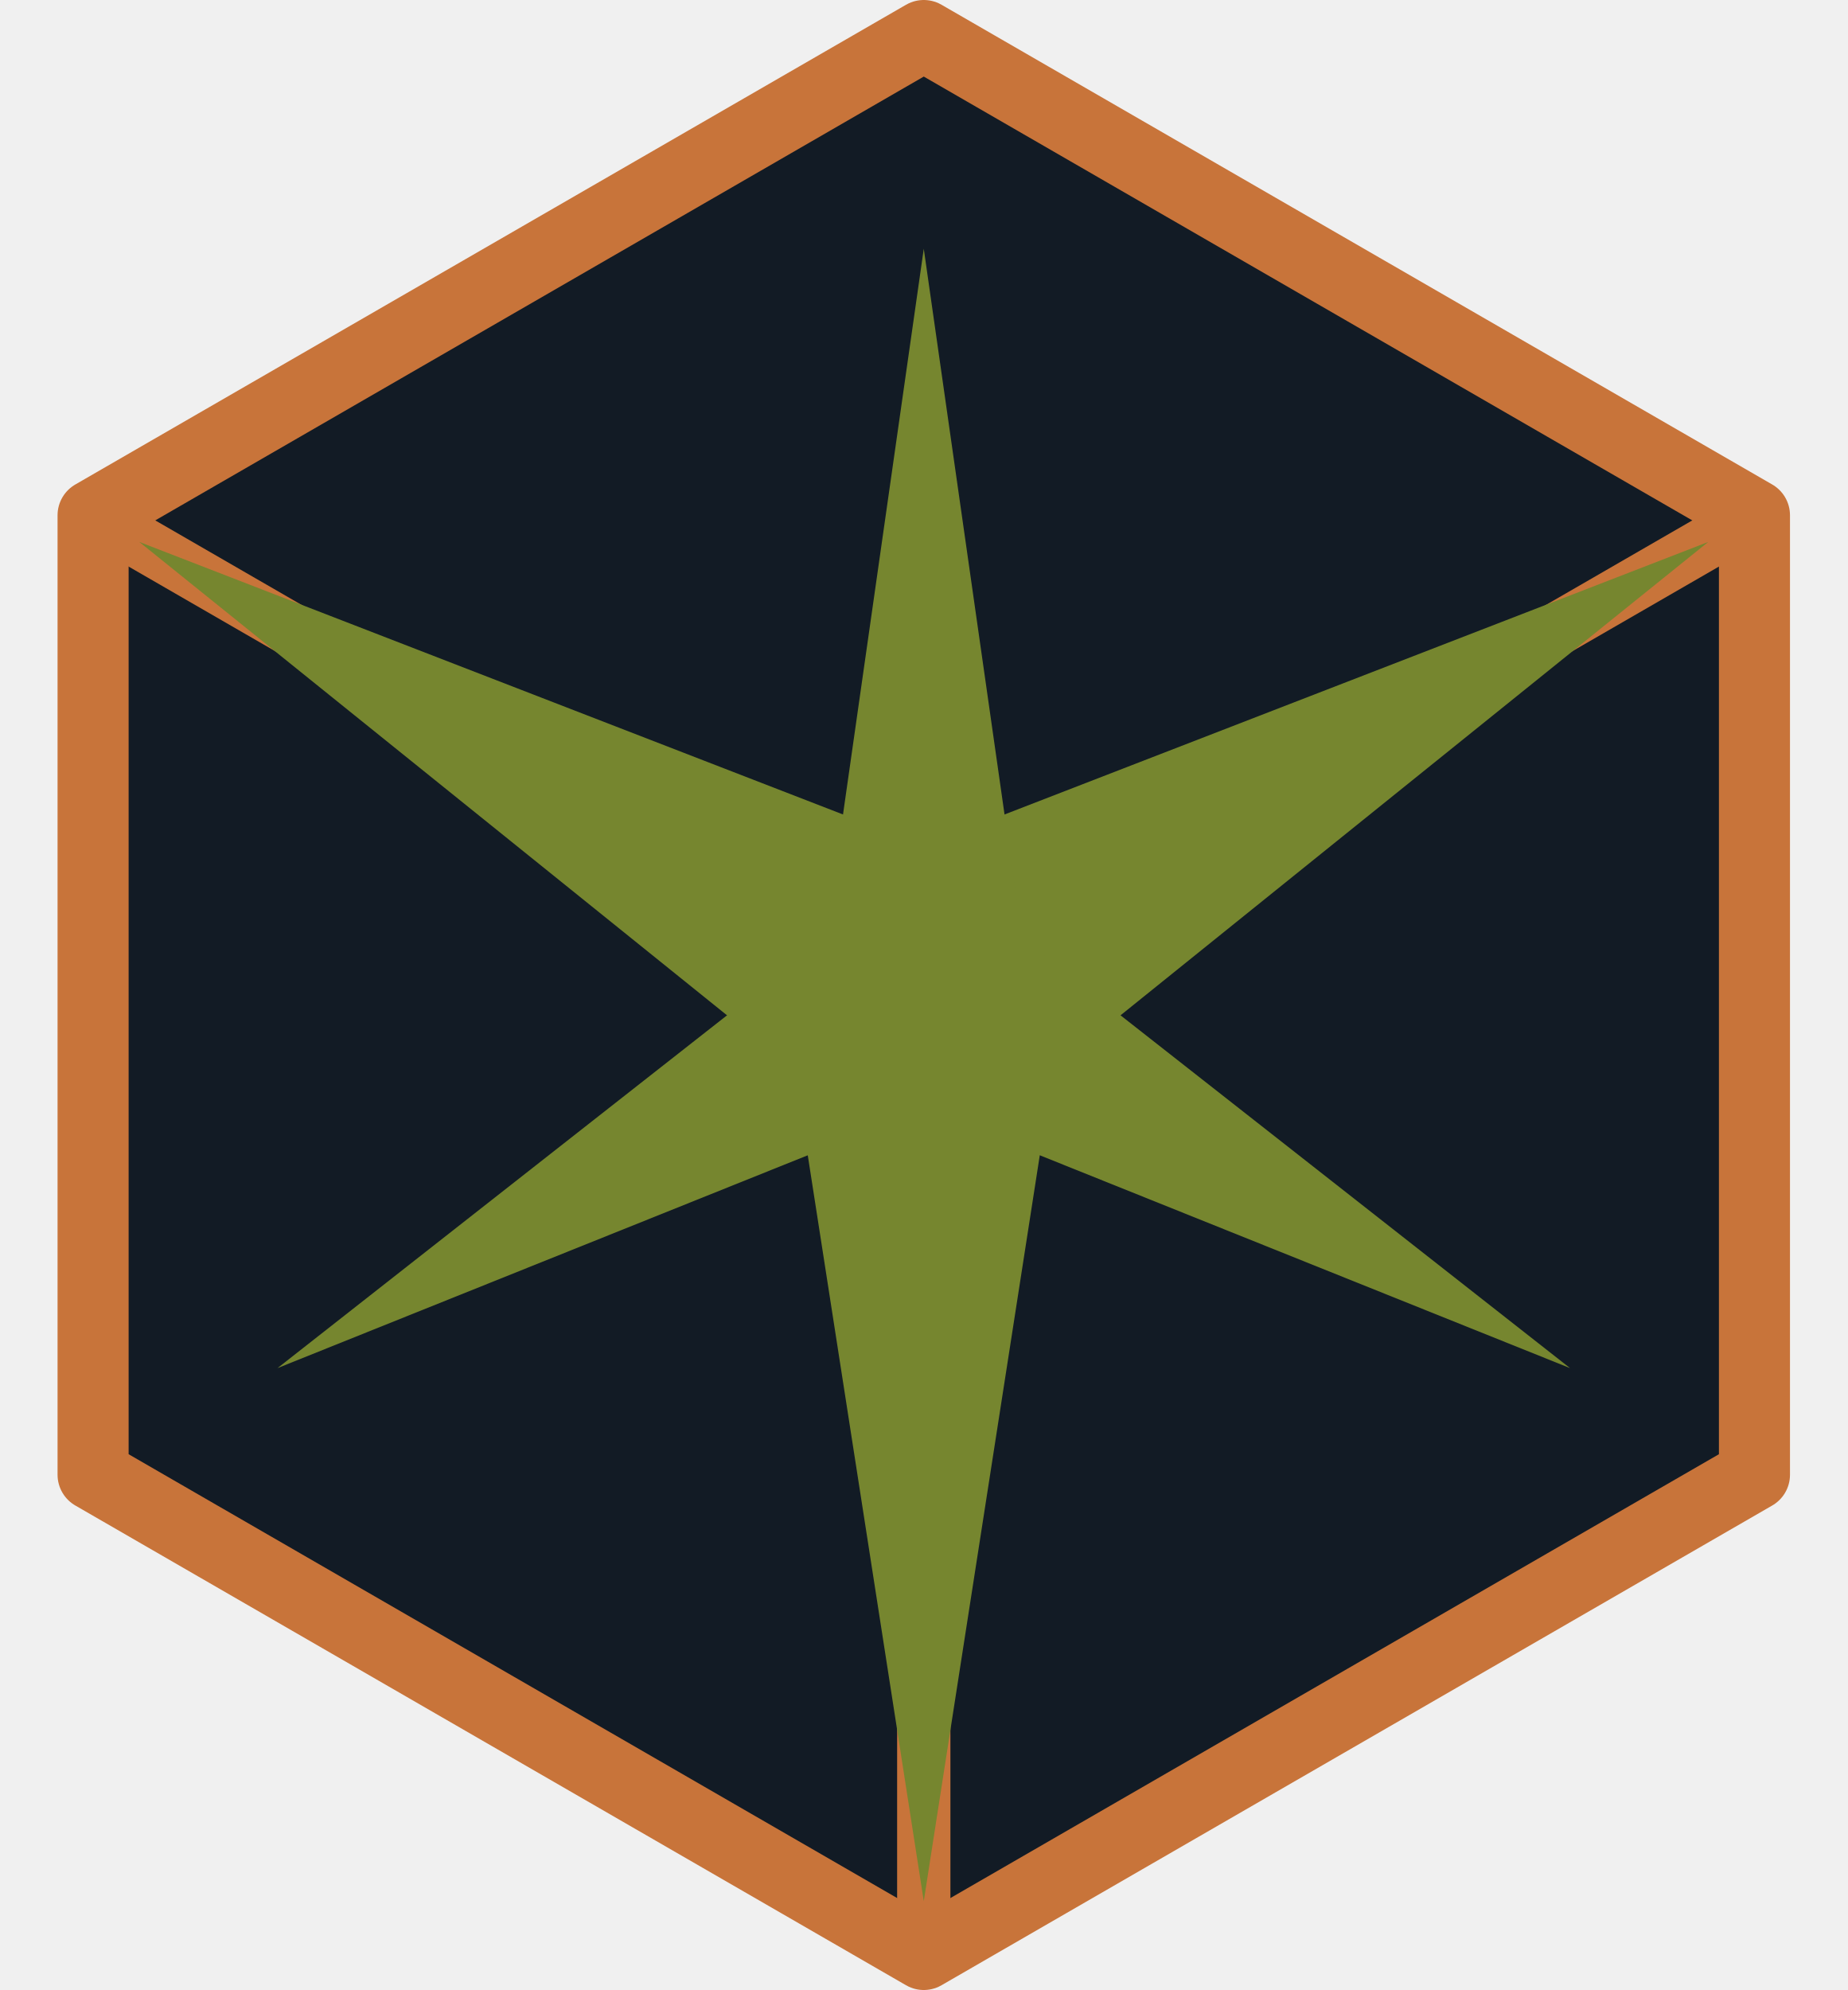
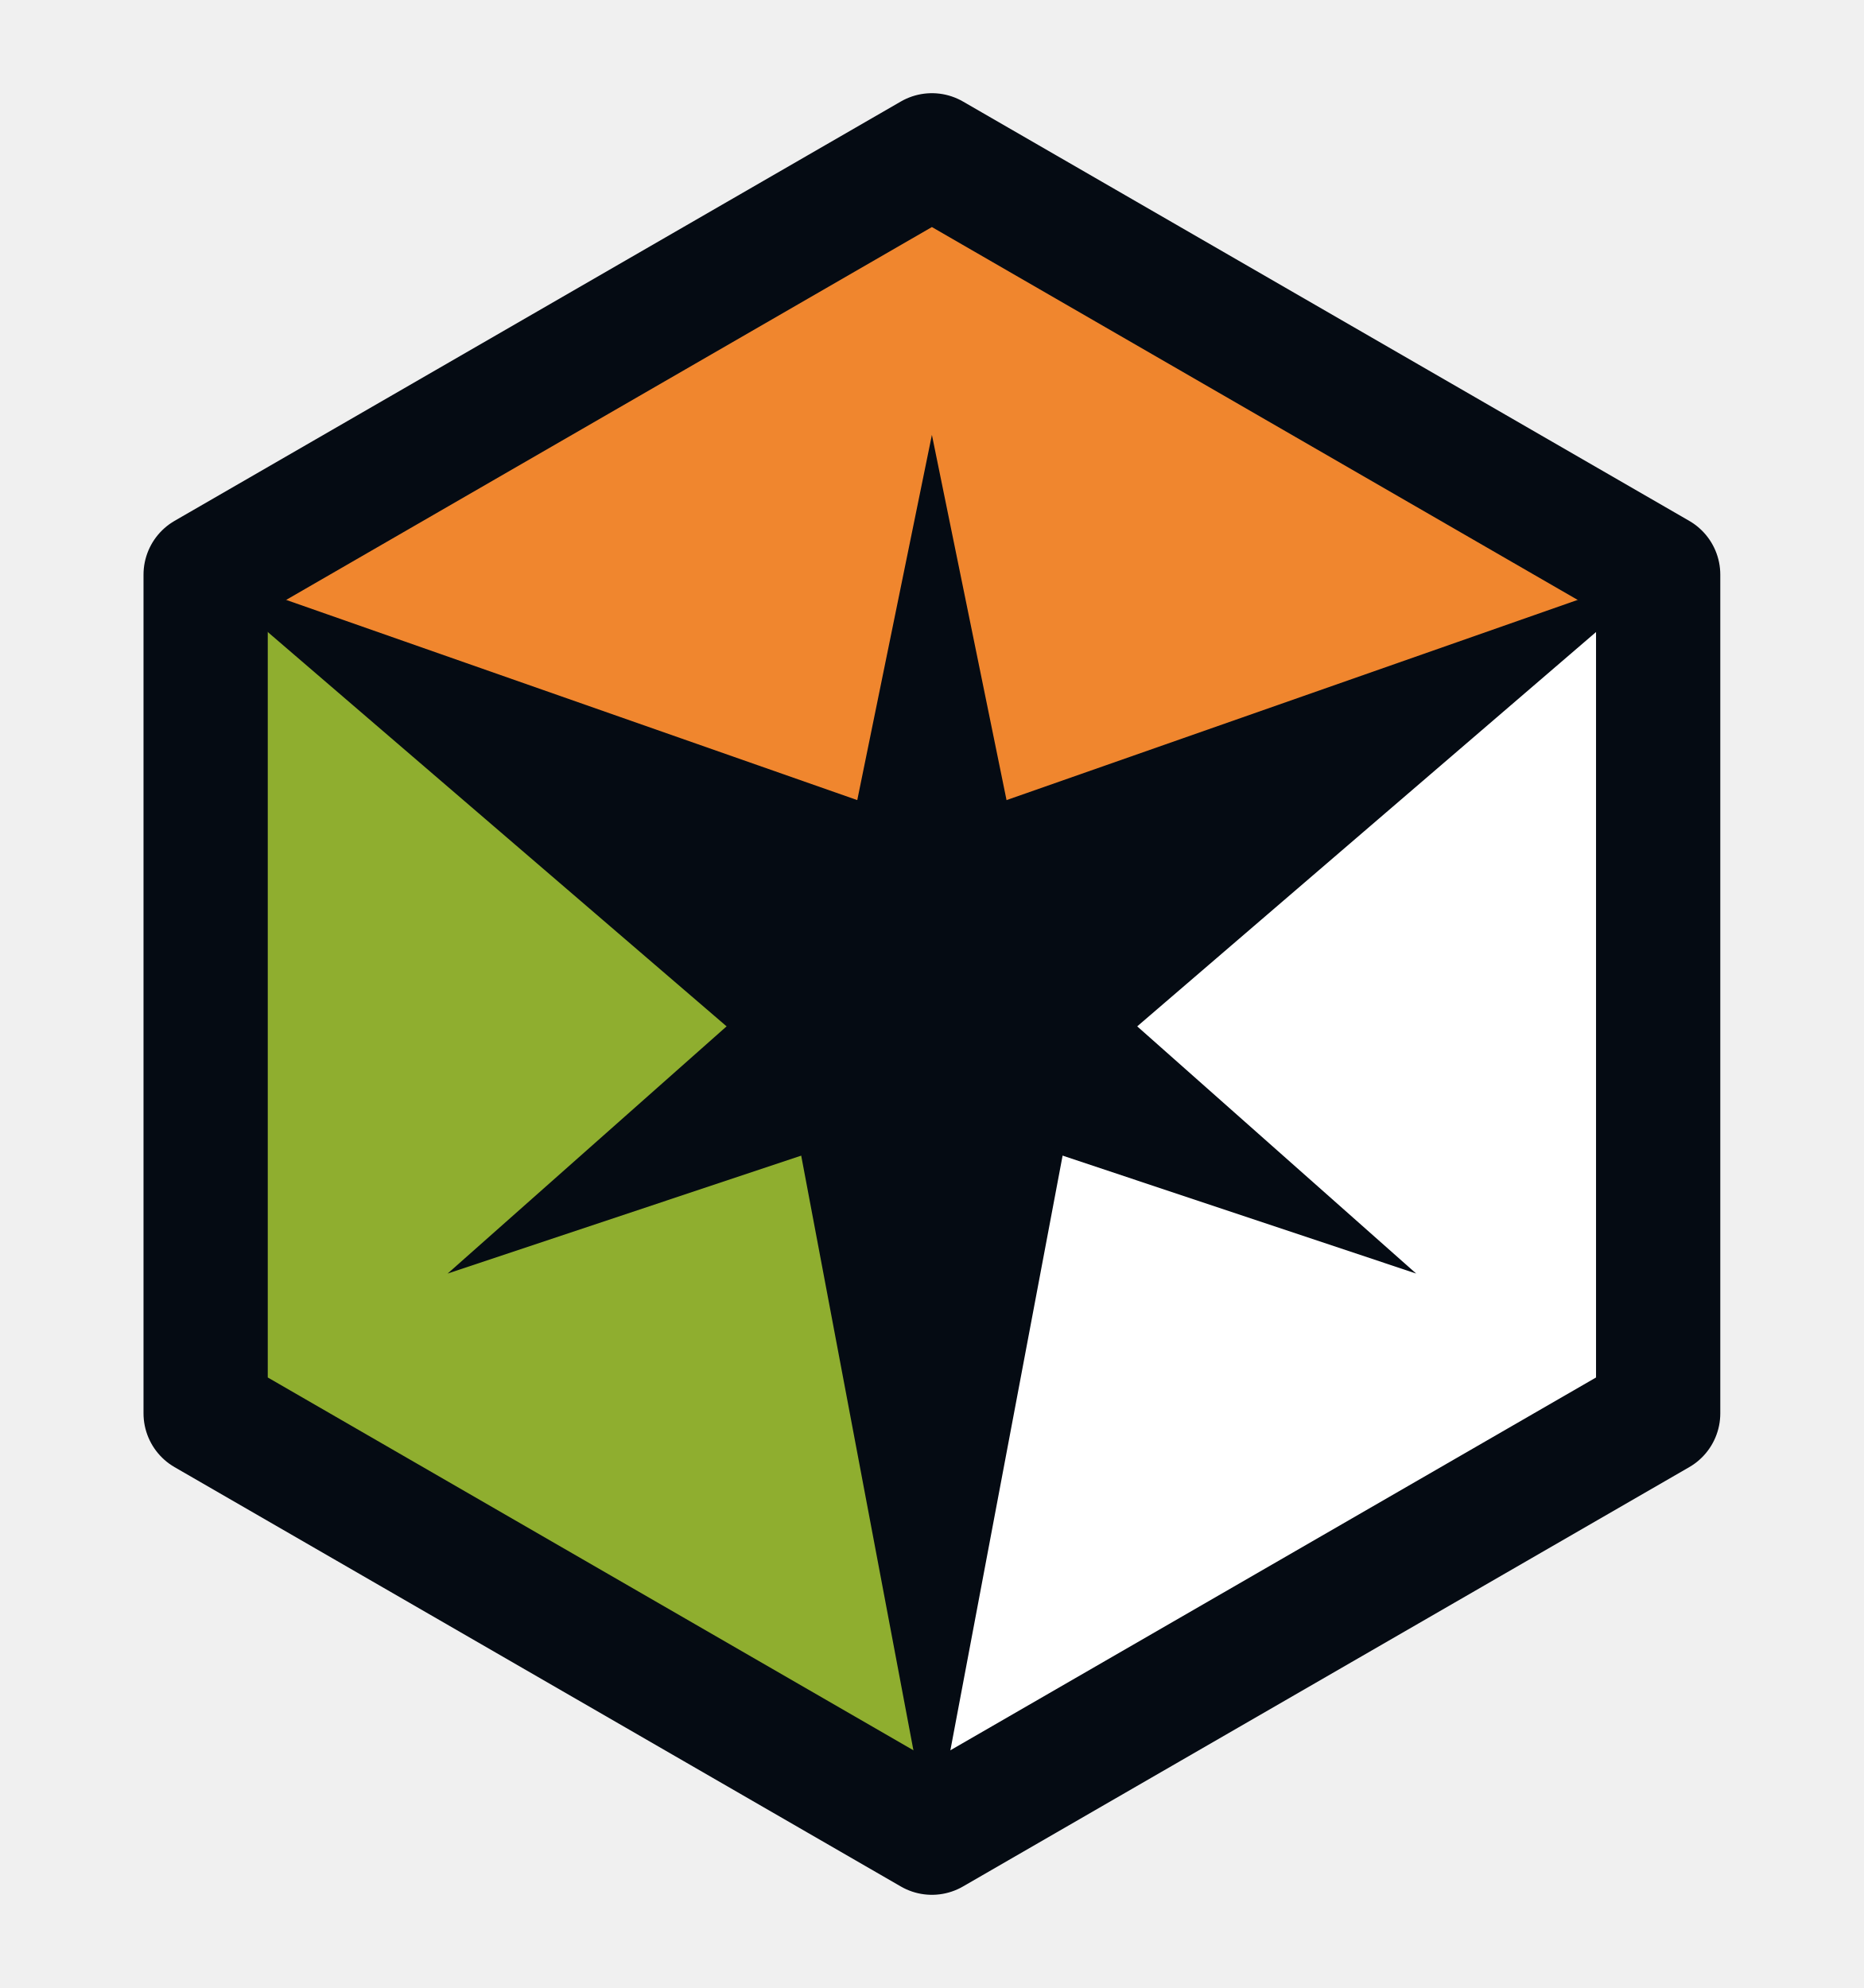
- <svg xmlns="http://www.w3.org/2000/svg" viewBox="6 4 52 56" class="marque-picto" aria-hidden="true">
-   <polygon points="55.38,45.50 32.00,59.00 8.62,45.50 8.62,18.50 32.00,5.00 55.38,18.50" fill="#121b25" />
-   <line x1="32" y1="32" x2="32.00" y2="59.00" stroke="#c8743a" stroke-width="1.5" />
-   <line x1="32" y1="32" x2="8.62" y2="18.50" stroke="#c8743a" stroke-width="1.5" />
-   <line x1="32" y1="32" x2="55.38" y2="18.50" stroke="#c8743a" stroke-width="1.5" />
-   <polygon points="55.38,45.50 32.00,59.00 8.62,45.50 8.62,18.50 32.00,5.00 55.38,18.50" fill="none" stroke="#c8743a" stroke-width="2" stroke-linejoin="round" />
-   <polygon points="54.08,19.25 35.64,34.10 32.00,57.50 28.36,34.10 9.92,19.25 32.00,27.80" fill="#76862f" />
-   <polygon points="50.19,42.50 32.00,35.20 13.81,42.50 29.23,30.40 32.00,11.00 34.77,30.40" fill="#76862f" />
+ <svg xmlns="http://www.w3.org/2000/svg" viewBox="2 0 60 64" class="marque-picto" aria-hidden="true">
+   <polygon points="32,32 8.62,18.50 32.00,5.00 55.38,18.50" fill="#f0862e" />
+   <polygon points="32,32 32.00,59.00 8.62,45.50 8.62,18.50" fill="#8fae2f" />
+   <polygon points="32,32 55.38,18.50 55.38,45.50 32.00,59.00" fill="#ffffff" />
+   <polygon points="55.38,45.50 32.00,59.00 8.62,45.50 8.62,18.50 32.00,5.00 55.38,18.50" fill="none" stroke="#050b13" stroke-width="4" stroke-linejoin="round" />
+   <polygon points="55.82,18.25 36.68,34.70 32.00,59.50 27.32,34.70 8.18,18.25 32.00,26.60" fill="#050b13" />
+   <polygon points="47.59,41.00 32.00,35.80 16.41,41.00 28.71,30.10 32.00,14.00 35.29,30.10" fill="#050b13" />
</svg>
